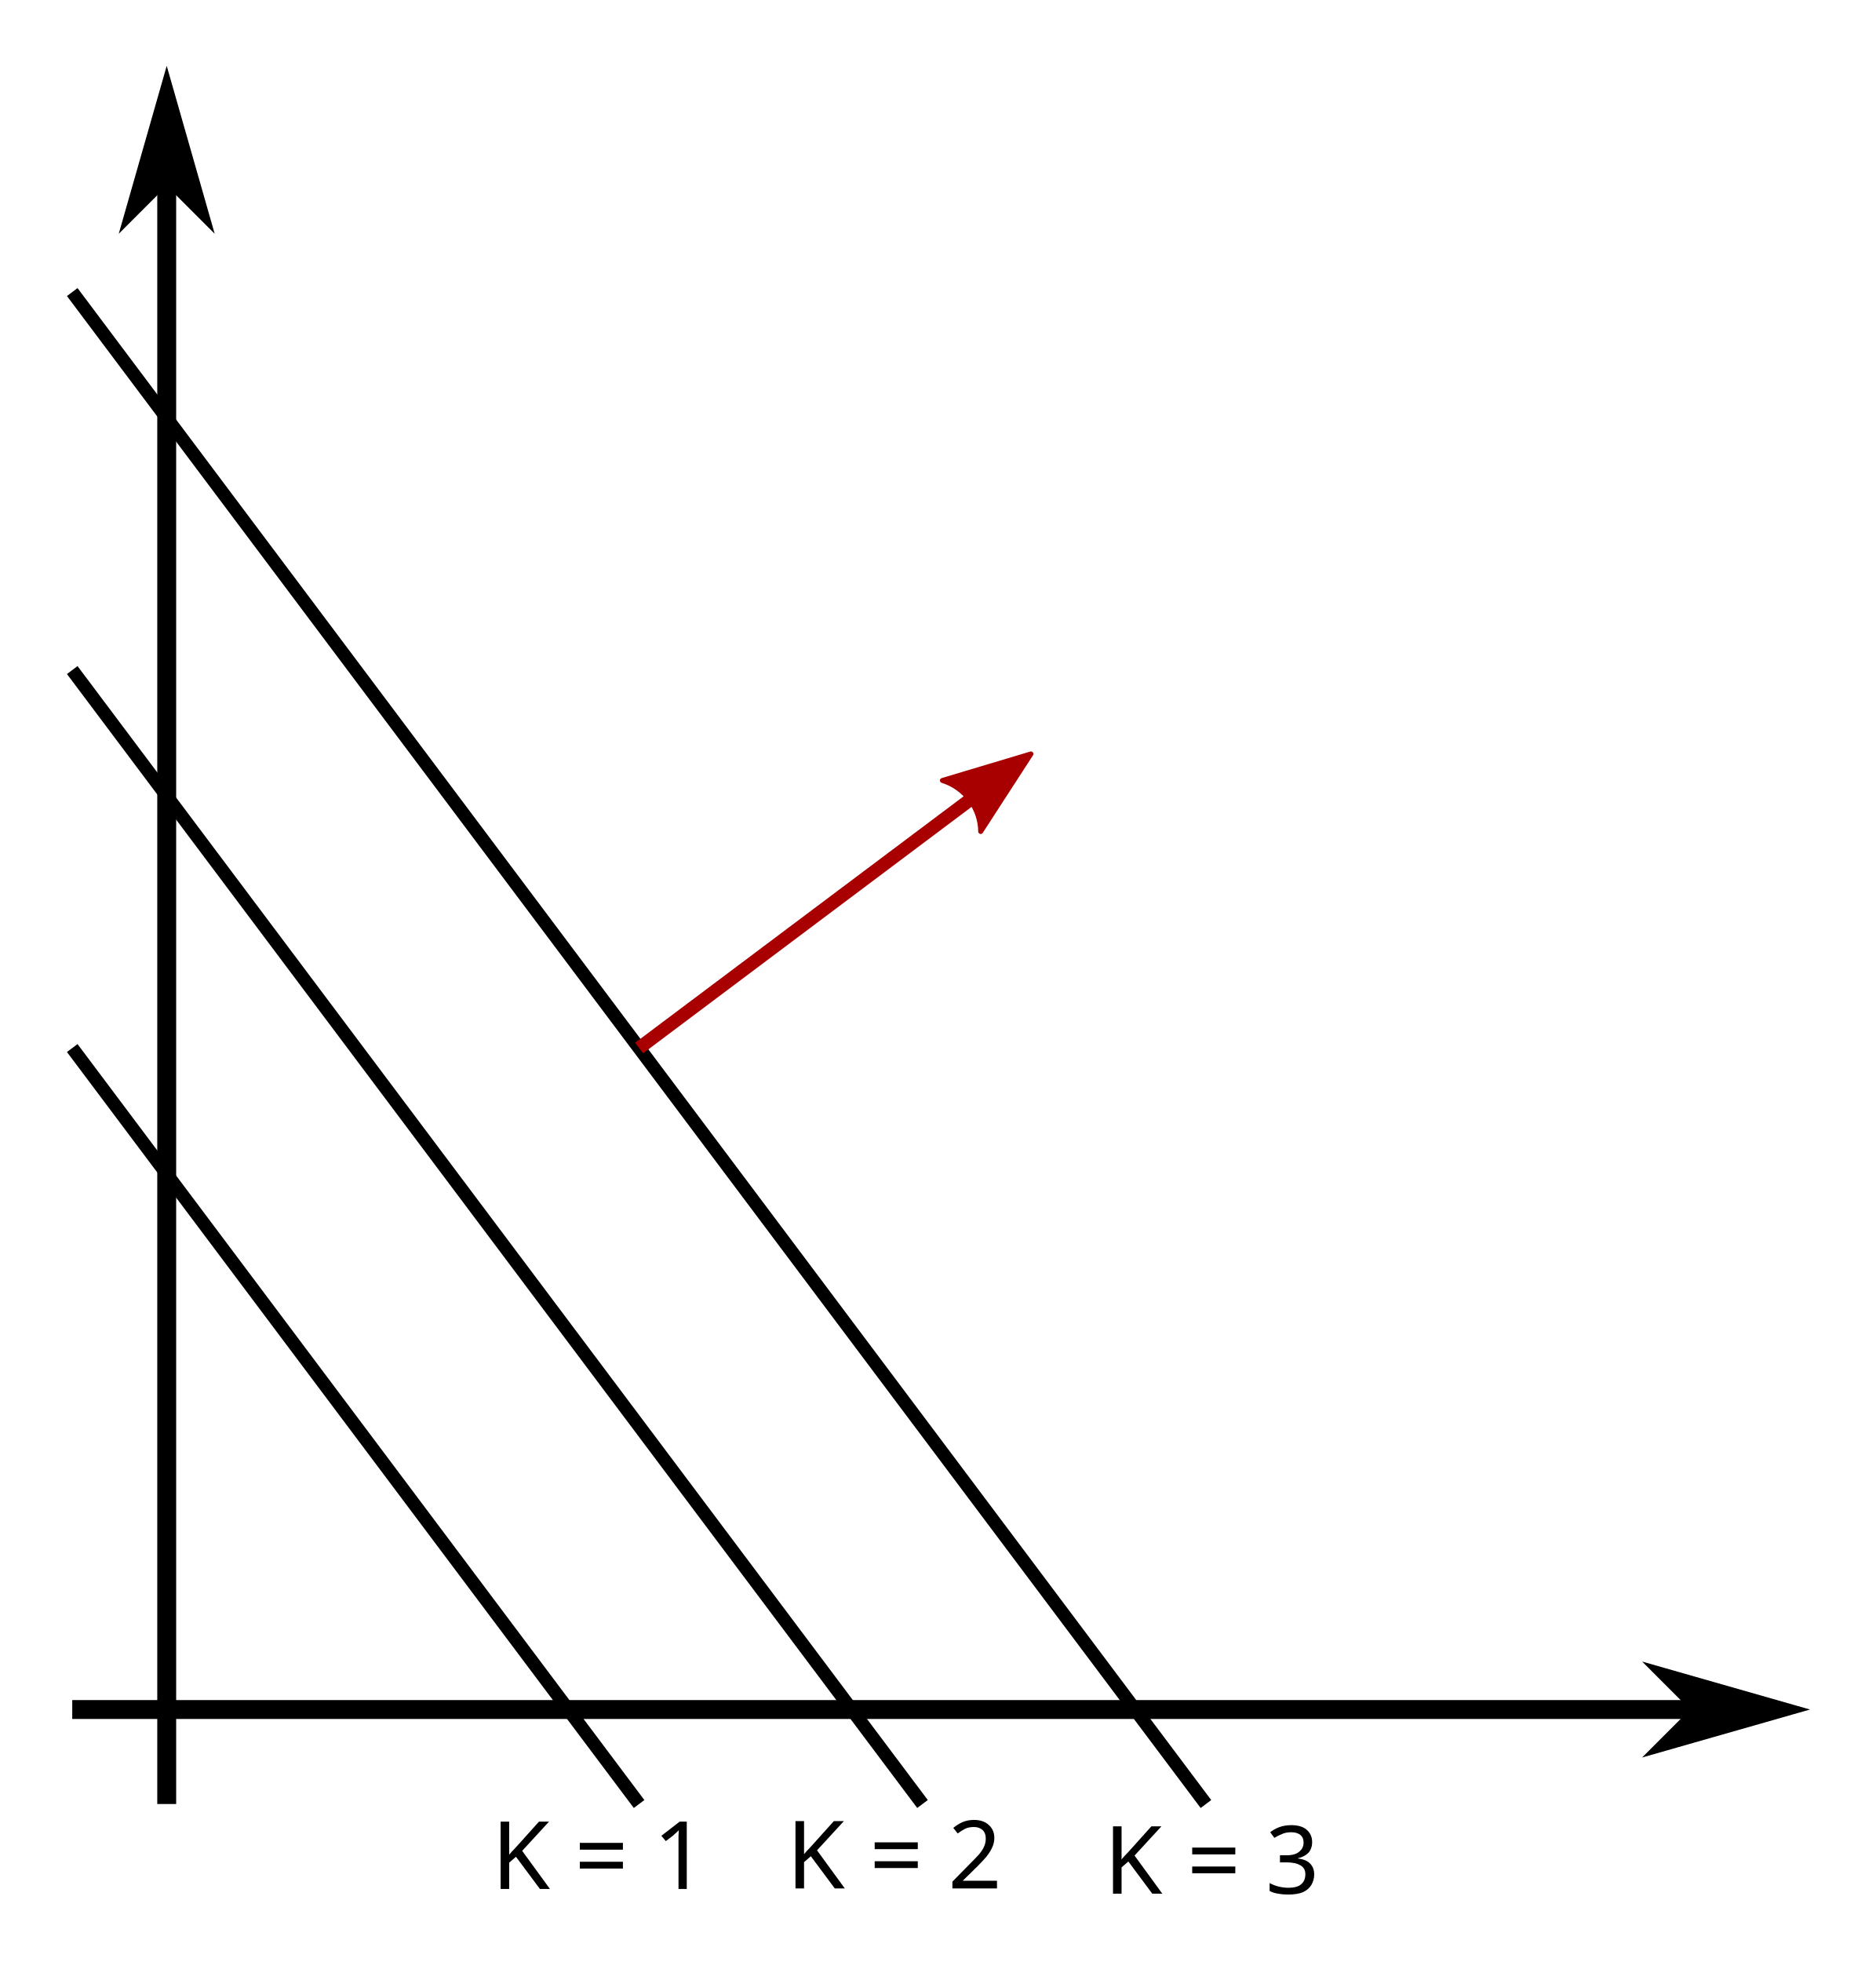
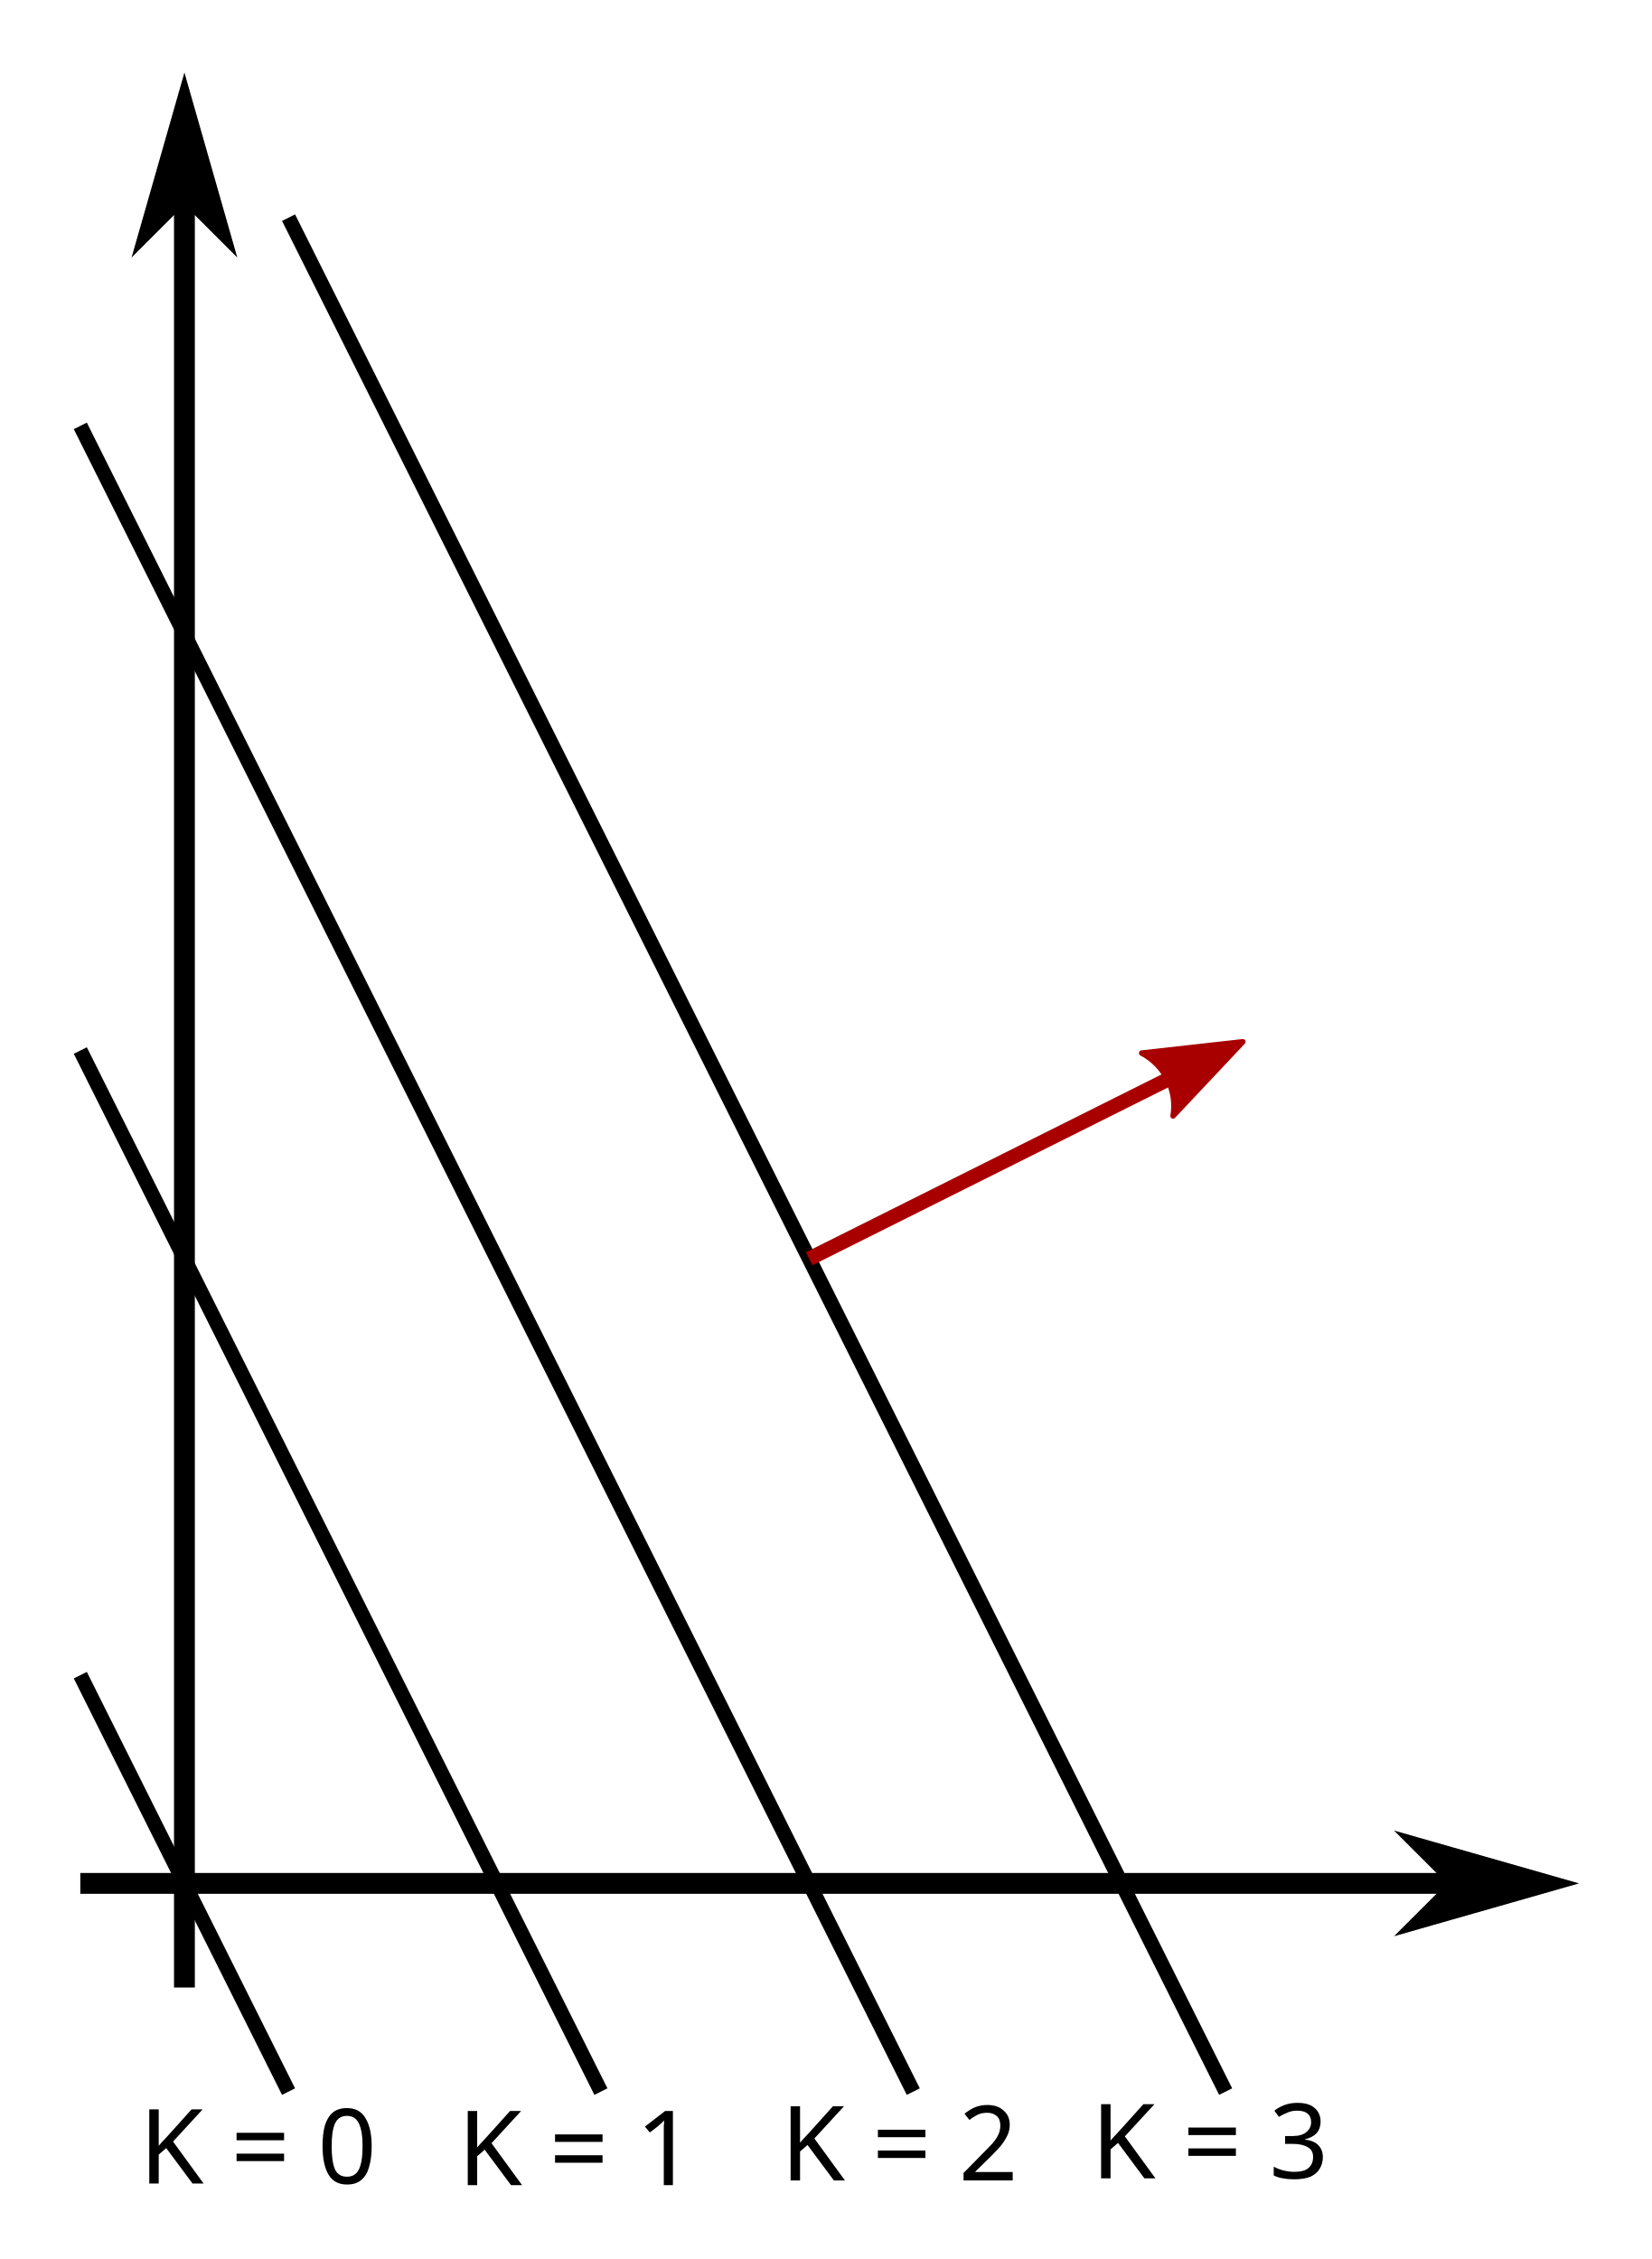
- <svg xmlns="http://www.w3.org/2000/svg" width="28.018mm" height="29.298mm" viewBox="0 0 99.277 103.812" id="svg2" version="1.1">
+ <svg xmlns="http://www.w3.org/2000/svg" width="22.383mm" height="30.619mm" viewBox="0 0 79.31 108.492" id="svg2" version="1.1">
  <defs id="defs4">
    <marker orient="auto" refY="0" refX="0" id="Arrow2Mend" style="overflow:visible">
      <path id="path4348" style="fill:#a80000;fill-opacity:1;fill-rule:evenodd;stroke:#a80000;stroke-width:0.625;stroke-linejoin:round;stroke-opacity:1" d="M 8.719,4.034 -2.207,0.016 8.719,-4.002 c -1.745,2.372 -1.735,5.617 -6e-7,8.035 z" transform="scale(-0.6,-0.6)" />
    </marker>
    <marker orient="auto" refY="0" refX="0" id="marker7775" style="overflow:visible">
      <path id="path7777" d="M 0,0 5,-5 -12.5,0 5,5 0,0 Z" style="fill:#000000;fill-opacity:1;fill-rule:evenodd;stroke:#000000;stroke-width:1pt;stroke-opacity:1" transform="matrix(-0.4,0,0,-0.4,-4,0)" />
    </marker>
    <marker orient="auto" refY="0" refX="0" id="marker7437" style="overflow:visible">
      <path id="path7439" d="M 0,0 5,-5 -12.5,0 5,5 0,0 Z" style="fill:#a80000;fill-opacity:1;fill-rule:evenodd;stroke:#a80000;stroke-width:1pt;stroke-opacity:1" transform="matrix(-0.4,0,0,-0.4,-4,0)" />
    </marker>
    <marker style="overflow:visible" id="marker7331" refX="0" refY="0" orient="auto">
      <path transform="matrix(-0.4,0,0,-0.4,-4,0)" style="fill:#000000;fill-opacity:1;fill-rule:evenodd;stroke:#000000;stroke-width:1pt;stroke-opacity:1" d="M 0,0 5,-5 -12.5,0 5,5 0,0 Z" id="path7333" />
    </marker>
    <marker style="overflow:visible" id="marker6925" refX="0" refY="0" orient="auto">
      <path transform="matrix(0.4,0,0,0.4,4,0)" style="fill:#000000;fill-opacity:1;fill-rule:evenodd;stroke:#000000;stroke-width:1pt;stroke-opacity:1" d="M 0,0 5,-5 -12.5,0 5,5 0,0 Z" id="path6927" />
    </marker>
    <marker orient="auto" refY="0" refX="0" id="marker5734" style="overflow:visible">
      <path id="path5736" d="M 0,0 5,-5 -12.5,0 5,5 0,0 Z" style="fill:#000000;fill-opacity:1;fill-rule:evenodd;stroke:#000000;stroke-width:1pt;stroke-opacity:1" transform="matrix(-0.4,0,0,-0.4,-4,0)" />
    </marker>
    <marker style="overflow:visible" id="marker5646" refX="0" refY="0" orient="auto">
      <path transform="matrix(-0.4,0,0,-0.4,-4,0)" style="fill:#000000;fill-opacity:1;fill-rule:evenodd;stroke:#000000;stroke-width:1pt;stroke-opacity:1" d="M 0,0 5,-5 -12.5,0 5,5 0,0 Z" id="path5648" />
    </marker>
    <marker orient="auto" refY="0" refX="0" id="marker5564" style="overflow:visible">
      <path id="path5566" d="M 0,0 5,-5 -12.5,0 5,5 0,0 Z" style="fill:#a80000;fill-opacity:1;fill-rule:evenodd;stroke:#a80000;stroke-width:1pt;stroke-opacity:1" transform="matrix(-0.4,0,0,-0.4,-4,0)" />
    </marker>
    <marker style="overflow:visible" id="marker4978" refX="0" refY="0" orient="auto">
      <path transform="matrix(0.4,0,0,0.4,4,0)" style="fill:#000000;fill-opacity:1;fill-rule:evenodd;stroke:#000000;stroke-width:1pt;stroke-opacity:1" d="M 0,0 5,-5 -12.5,0 5,5 0,0 Z" id="path4980" />
    </marker>
    <marker style="overflow:visible" id="marker4738" refX="0" refY="0" orient="auto">
      <path transform="matrix(-0.4,0,0,-0.4,-4,0)" style="fill:#000000;fill-opacity:1;fill-rule:evenodd;stroke:#000000;stroke-width:1pt;stroke-opacity:1" d="M 0,0 5,-5 -12.5,0 5,5 0,0 Z" id="path4740" />
    </marker>
    <marker style="overflow:visible" id="marker4538" refX="0" refY="0" orient="auto">
      <path transform="matrix(-0.4,0,0,-0.4,-4,0)" style="fill:#000000;fill-opacity:1;fill-rule:evenodd;stroke:#000000;stroke-width:1pt;stroke-opacity:1" d="M 0,0 5,-5 -12.5,0 5,5 0,0 Z" id="path4540" />
    </marker>
    <marker orient="auto" refY="0" refX="0" id="Arrow1Mend" style="overflow:visible">
      <path id="path4157" d="M 0,0 5,-5 -12.5,0 5,5 0,0 Z" style="fill:#000000;fill-opacity:1;fill-rule:evenodd;stroke:#000000;stroke-width:1pt;stroke-opacity:1" transform="matrix(-0.4,0,0,-0.4,-4,0)" />
    </marker>
    <marker orient="auto" refY="0" refX="0" id="Arrow1Mstart" style="overflow:visible">
      <path id="path4154" d="M 0,0 5,-5 -12.5,0 5,5 0,0 Z" style="fill:#000000;fill-opacity:1;fill-rule:evenodd;stroke:#000000;stroke-width:1pt;stroke-opacity:1" transform="matrix(0.4,0,0,0.4,4,0)" />
    </marker>
    <marker orient="auto" refY="0" refX="0" id="Arrow1Lstart" style="overflow:visible">
      <path id="path4148" d="M 0,0 5,-5 -12.5,0 5,5 0,0 Z" style="fill:#000000;fill-opacity:1;fill-rule:evenodd;stroke:#000000;stroke-width:1pt;stroke-opacity:1" transform="matrix(0.8,0,0,0.8,10,0)" />
    </marker>
    <marker orient="auto" refY="0" refX="0" id="Arrow2Mstart" style="overflow:visible">
      <path id="path4172" style="fill:#000000;fill-opacity:1;fill-rule:evenodd;stroke:#000000;stroke-width:0.625;stroke-linejoin:round;stroke-opacity:1" d="M 8.719,4.034 -2.207,0.016 8.719,-4.002 c -1.745,2.372 -1.735,5.617 -6e-7,8.035 z" transform="scale(0.6,0.6)" />
    </marker>
  </defs>
-   <g id="layer1" transform="translate(-21.17669,-11.90888)">
+   <g id="layer1" transform="translate(-21.14364,-11.90888)">
    <path style="fill:none;fill-rule:evenodd;stroke:#000000;stroke-width:1px;stroke-linecap:butt;stroke-linejoin:miter;stroke-opacity:1;marker-start:url(#Arrow1Mstart)" d="M 30,17.362 30,107.362" id="path3338" />
-     <path style="fill:none;fill-rule:evenodd;stroke:#000000;stroke-width:1px;stroke-linecap:butt;stroke-linejoin:miter;stroke-opacity:1;marker-end:url(#Arrow1Mend)" d="m 25,102.362 90,0" id="path3340" />
-     <path style="fill:none;fill-rule:evenodd;stroke:#000000;stroke-width:0.7;stroke-linecap:butt;stroke-linejoin:miter;stroke-miterlimit:4;stroke-dasharray:none;stroke-opacity:1" d="m 25,67.362 30,40" id="path4274" />
-     <path id="path4276" d="m 25,47.362 45,60" style="fill:none;fill-rule:evenodd;stroke:#000000;stroke-width:0.7;stroke-linecap:butt;stroke-linejoin:miter;stroke-miterlimit:4;stroke-dasharray:none;stroke-opacity:1" />
-     <path style="fill:none;fill-rule:evenodd;stroke:#000000;stroke-width:0.7;stroke-linecap:butt;stroke-linejoin:miter;stroke-miterlimit:4;stroke-dasharray:none;stroke-opacity:1" d="m 25,27.362 60,80" id="path4278" />
-     <text xml:space="preserve" style="font-style:normal;font-weight:normal;font-size:5px;line-height:125%;font-family:Sans;letter-spacing:0px;word-spacing:0px;fill:#000000;fill-opacity:1;stroke:none;stroke-width:1px;stroke-linecap:butt;stroke-linejoin:miter;stroke-opacity:1" x="47.186" y="111.857" id="text4280">
-       <tspan id="tspan4282" x="47.186" y="111.857">K = 1</tspan>
+     <path style="fill:none;fill-rule:evenodd;stroke:#000000;stroke-width:1px;stroke-linecap:butt;stroke-linejoin:miter;stroke-opacity:1;marker-end:url(#Arrow1Mend)" d="m 25,102.362 70,0" id="path3340" />
+     <path style="fill:none;fill-rule:evenodd;stroke:#000000;stroke-width:0.7;stroke-linecap:butt;stroke-linejoin:miter;stroke-miterlimit:4;stroke-dasharray:none;stroke-opacity:1" d="M 25,62.362 50,112.362" id="path4274" />
+     <path id="path4276" d="M 25,32.362 65,112.362" style="fill:none;fill-rule:evenodd;stroke:#000000;stroke-width:0.7;stroke-linecap:butt;stroke-linejoin:miter;stroke-miterlimit:4;stroke-dasharray:none;stroke-opacity:1" />
+     <path style="fill:none;fill-rule:evenodd;stroke:#000000;stroke-width:0.7;stroke-linecap:butt;stroke-linejoin:miter;stroke-miterlimit:4;stroke-dasharray:none;stroke-opacity:1" d="M 35,22.362 80,112.362" id="path4278" />
+     <text xml:space="preserve" style="font-style:normal;font-weight:normal;font-size:5px;line-height:125%;font-family:Sans;letter-spacing:0px;word-spacing:0px;fill:#000000;fill-opacity:1;stroke:none;stroke-width:1px;stroke-linecap:butt;stroke-linejoin:miter;stroke-opacity:1" x="43.12" y="116.857" id="text4280">
+       <tspan id="tspan4282" x="43.12" y="116.857">K = 1</tspan>
    </text>
-     <text xml:space="preserve" style="font-style:normal;font-weight:normal;font-size:5px;line-height:125%;font-family:Sans;letter-spacing:0px;word-spacing:0px;fill:#000000;fill-opacity:1;stroke:none;stroke-width:1px;stroke-linecap:butt;stroke-linejoin:miter;stroke-opacity:1" x="62.792" y="111.831" id="text4284">
-       <tspan id="tspan4286" x="62.792" y="111.831">K = 2</tspan>
+     <text xml:space="preserve" style="font-style:normal;font-weight:normal;font-size:5px;line-height:125%;font-family:Sans;letter-spacing:0px;word-spacing:0px;fill:#000000;fill-opacity:1;stroke:none;stroke-width:1px;stroke-linecap:butt;stroke-linejoin:miter;stroke-opacity:1" x="58.625" y="116.629" id="text4284">
+       <tspan id="tspan4286" x="58.625" y="116.629">K = 2</tspan>
    </text>
-     <text xml:space="preserve" style="font-style:normal;font-weight:normal;font-size:5px;line-height:125%;font-family:Sans;letter-spacing:0px;word-spacing:0px;fill:#000000;fill-opacity:1;stroke:none;stroke-width:1px;stroke-linecap:butt;stroke-linejoin:miter;stroke-opacity:1" x="79.598" y="112.107" id="text4288">
-       <tspan x="79.598" y="112.107" id="tspan4292">K = 3</tspan>
+     <text xml:space="preserve" style="font-style:normal;font-weight:normal;font-size:5px;line-height:125%;font-family:Sans;letter-spacing:0px;word-spacing:0px;fill:#000000;fill-opacity:1;stroke:none;stroke-width:1px;stroke-linecap:butt;stroke-linejoin:miter;stroke-opacity:1" x="73.537" y="116.527" id="text4288">
+       <tspan x="73.537" y="116.527" id="tspan4292">K = 3</tspan>
    </text>
-     <path style="fill:none;fill-opacity:1;fill-rule:evenodd;stroke:#a80000;stroke-width:0.7;stroke-linecap:butt;stroke-linejoin:miter;stroke-miterlimit:4;stroke-dasharray:none;stroke-opacity:1;marker-end:url(#Arrow2Mend)" d="m 55,67.362 20,-15" id="path4315" />
+     <path style="fill:none;fill-opacity:1;fill-rule:evenodd;stroke:#a80000;stroke-width:0.7;stroke-linecap:butt;stroke-linejoin:miter;stroke-miterlimit:4;stroke-dasharray:none;stroke-opacity:1;marker-end:url(#Arrow2Mend)" d="m 60,72.362 20,-10" id="path4315" />
+     <path style="fill:none;fill-rule:evenodd;stroke:#000000;stroke-width:0.7;stroke-linecap:butt;stroke-linejoin:miter;stroke-miterlimit:4;stroke-dasharray:none;stroke-opacity:1" d="M 25,92.362 35,112.362" id="path4266" />
+     <text id="text4268" y="116.779" x="27.827" style="font-style:normal;font-weight:normal;font-size:5px;line-height:125%;font-family:Sans;letter-spacing:0px;word-spacing:0px;fill:#000000;fill-opacity:1;stroke:none;stroke-width:1px;stroke-linecap:butt;stroke-linejoin:miter;stroke-opacity:1" xml:space="preserve">
+       <tspan id="tspan4270" y="116.779" x="27.827">K = 0</tspan>
+     </text>
  </g>
</svg>
